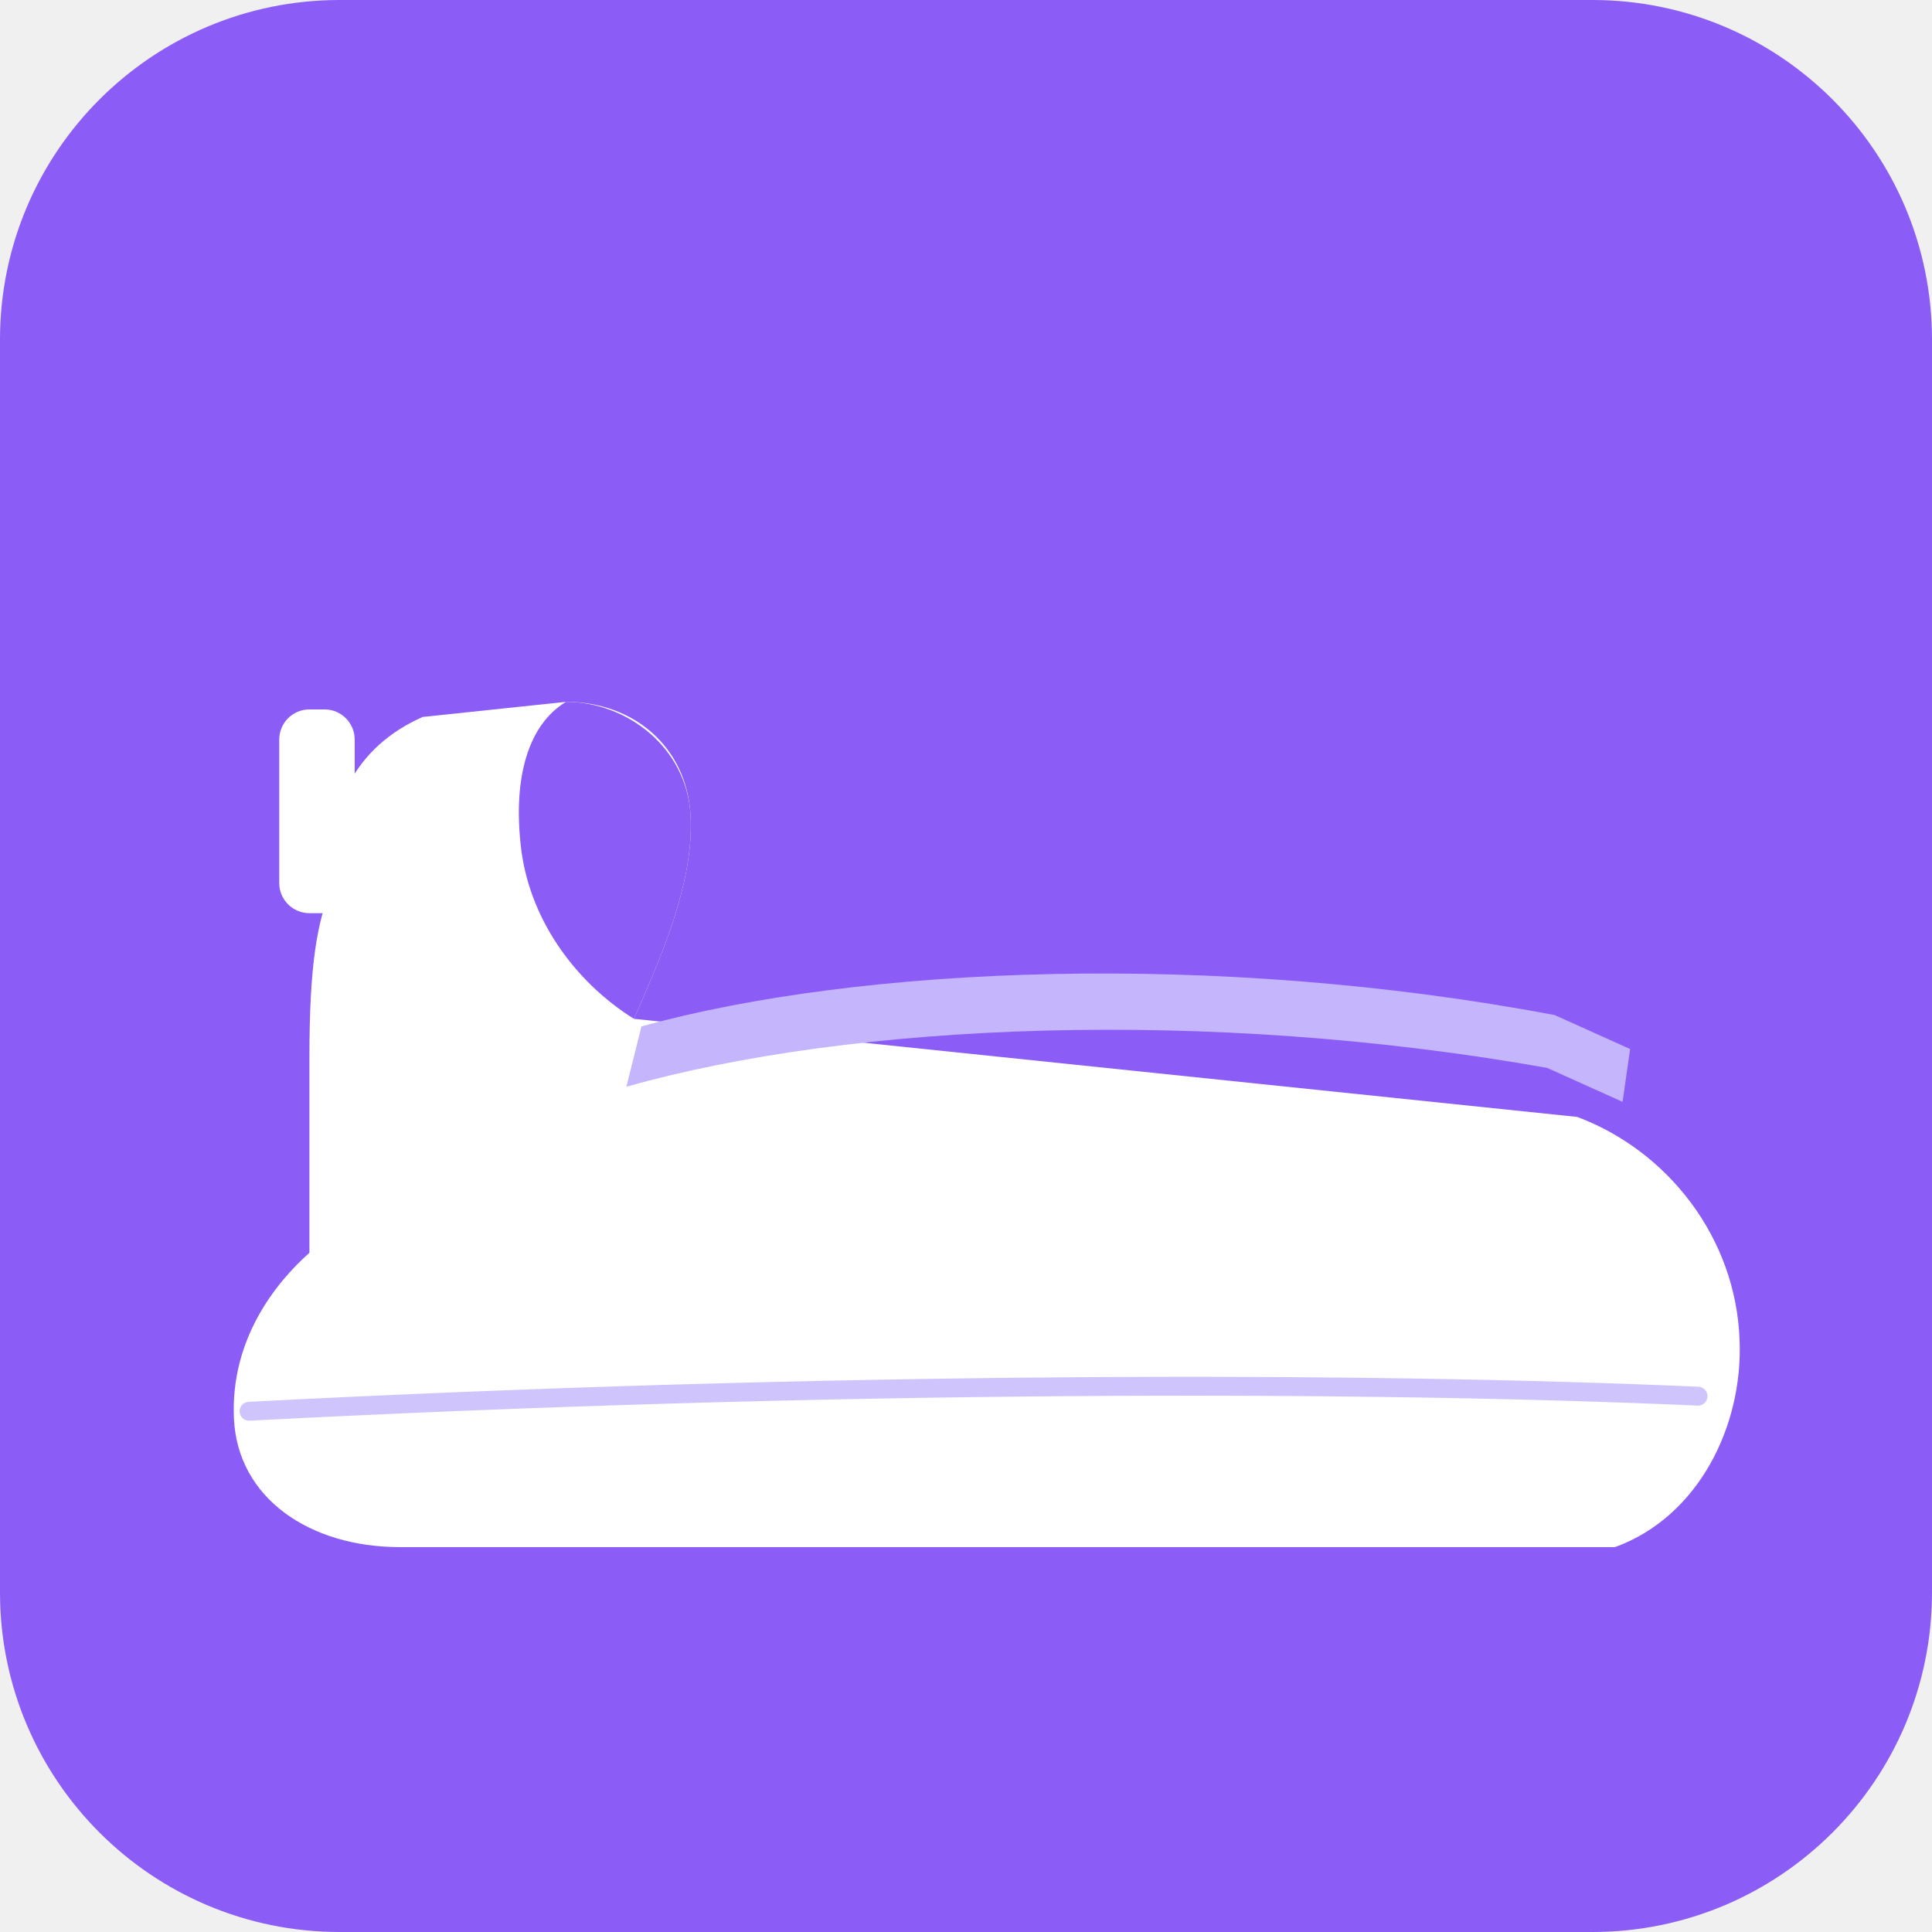
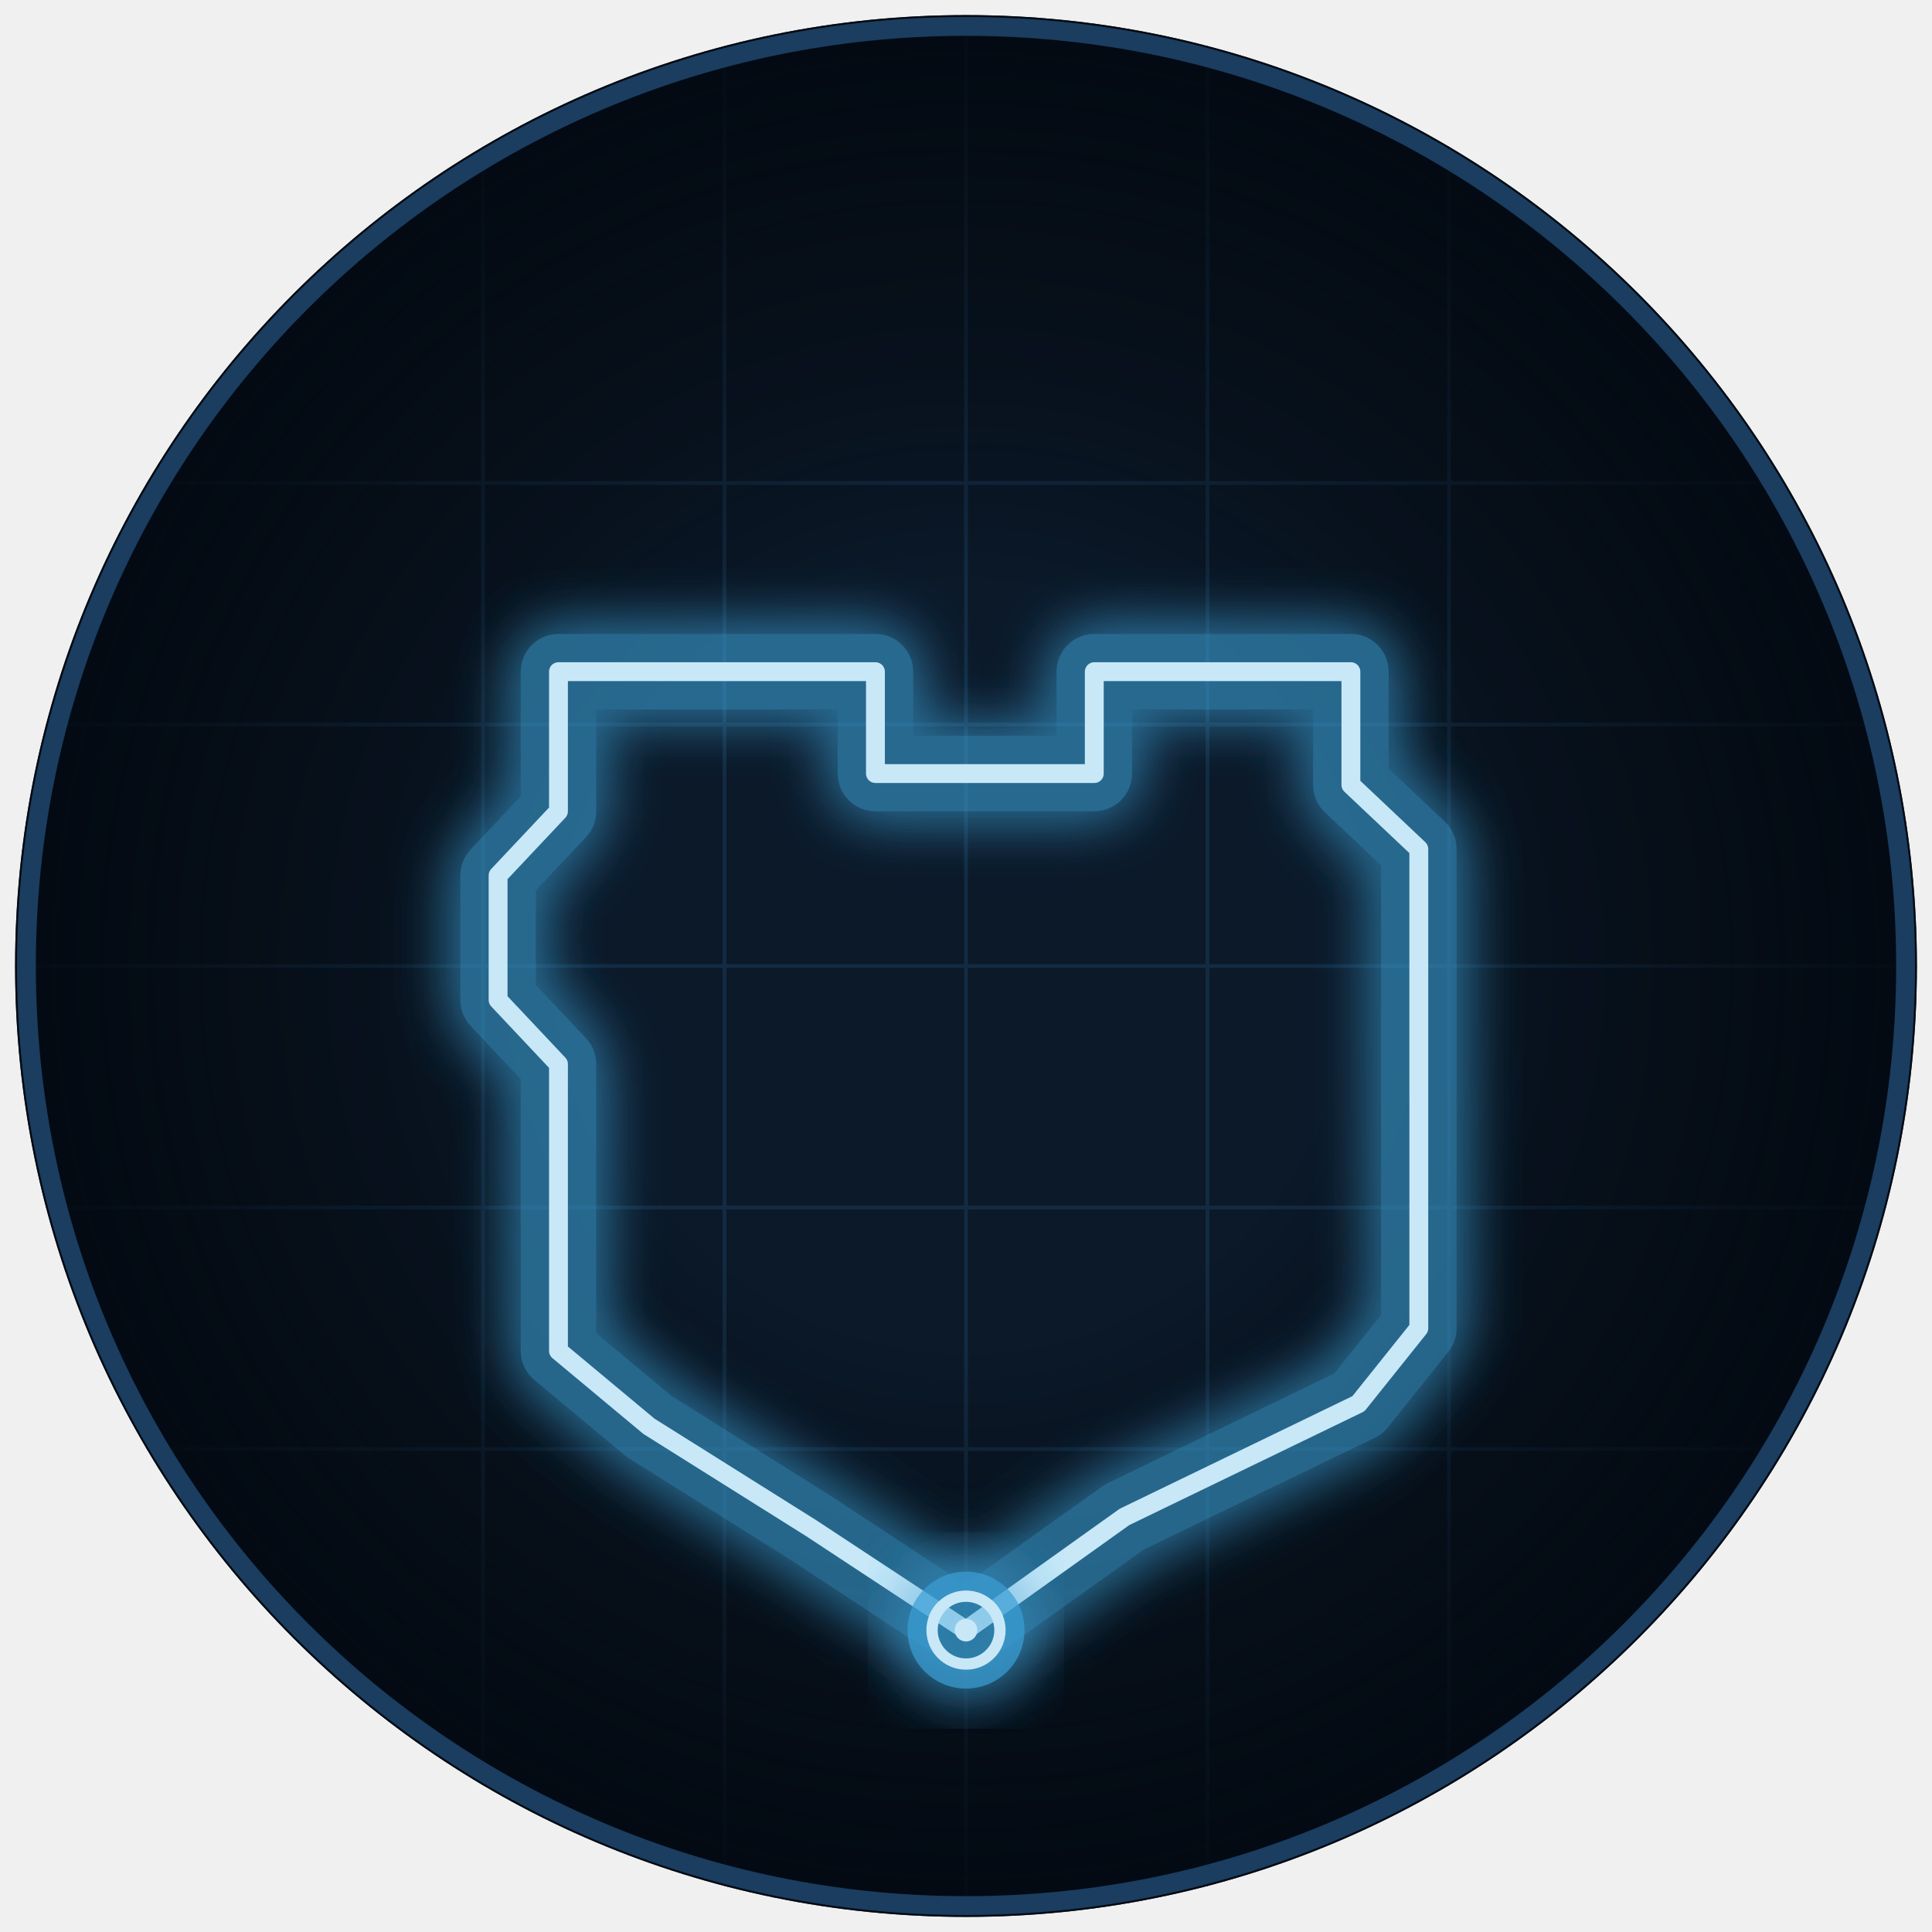
<svg xmlns="http://www.w3.org/2000/svg" viewBox="0 0 512 512" width="512" height="512">
-   <rect width="512" height="512" rx="90" fill="#8b5cf6" />
-   <path d="     M 88 235     C 86 214, 94 198, 112 190     L 150 186     C 168 186, 182 198, 183 216     C 184 234, 175 254, 168 270     L 418 296     C 442 305, 460 328, 461 355     C 462 378, 450 402, 428 410     L 106 410     C 82 410, 63 397, 62 376     C 61 355, 73 340, 82 332     L 82 280     C 82 256, 84 244, 88 235     Z   " fill="white" />
-   <path d="     M 150 186     C 166 186, 182 198, 183 216     C 184 234, 175 254, 168 270     C 152 260, 140 243, 138 224     C 136 206, 140 192, 150 186     Z   " fill="#8b5cf6" />
-   <path d="     M 170 272     C 228 256, 322 252, 412 269     L 432 278     L 430 292     L 410 283     C 320 267, 226 271, 166 288     Z   " fill="#c4b5fd" />
-   <path d="M 66 374 C 220 366, 360 366, 450 370" stroke="#c4b5fd" stroke-width="5" fill="none" stroke-linecap="round" opacity="0.8" />
-   <rect x="74" y="188" width="20" height="54" rx="8" fill="white" />
+   <defs>
+     <clipPath id="clip">
+       <circle cx="256" cy="256" r="252" />
+     </clipPath>
+     <filter id="glow" x="-50%" y="-50%" width="200%" height="200%">
+       <feGaussianBlur in="SourceGraphic" stdDeviation="8" result="blur" />
+       <feMerge>
+         <feMergeNode in="blur" />
+         <feMergeNode in="blur" />
+         <feMergeNode in="SourceGraphic" />
+       </feMerge>
+     </filter>
+     <radialGradient id="vignette" cx="50%" cy="50%" r="50%">
+       <stop offset="40%" stop-color="transparent" />
+       <stop offset="100%" stop-color="#020810" stop-opacity="0.9" />
+     </radialGradient>
+   </defs>
+   <circle cx="256" cy="256" r="252" fill="#0b1929" />
+   <g clip-path="url(#clip)" stroke="#1b3d5c" stroke-width="1" opacity="0.5">
+     <line x1="4" y1="128" x2="508" y2="128" />
+     <line x1="4" y1="192" x2="508" y2="192" />
+     <line x1="4" y1="256" x2="508" y2="256" />
+     <line x1="4" y1="320" x2="508" y2="320" />
+     <line x1="4" y1="384" x2="508" y2="384" />
+     <line x1="128" y1="4" x2="128" y2="508" />
+     <line x1="192" y1="4" x2="192" y2="508" />
+     <line x1="256" y1="4" x2="256" y2="508" />
+     <line x1="320" y1="4" x2="320" y2="508" />
+     <line x1="384" y1="4" x2="384" y2="508" />
+   </g>
+   <circle cx="256" cy="256" r="252" fill="url(#vignette)" />
+   <path d="M 256 432        L 298 402  L 360 372  L 376 352        L 376 225  L 358 208  L 358 178        L 290 178  L 290 205  L 232 205  L 232 178        L 148 178  L 148 215  L 132 232  L 132 265        L 148 282  L 148 358  L 172 378  L 215 405        L 256 432 Z" fill="none" stroke="#3a9fd4" stroke-width="20" stroke-linejoin="round" stroke-linecap="round" clip-path="url(#clip)" filter="url(#glow)" opacity="0.6" />
+   <path d="M 256 432        L 298 402  L 360 372  L 376 352        L 376 225  L 358 208  L 358 178        L 290 178  L 290 205  L 232 205  L 232 178        L 148 178  L 148 215  L 132 232  L 132 265        L 148 282  L 148 358  L 172 378  L 215 405        L 256 432 Z" fill="none" stroke="#c8e8f8" stroke-width="5" stroke-linejoin="round" stroke-linecap="round" clip-path="url(#clip)" />
+   <circle cx="256" cy="432" r="13" fill="none" stroke="#3a9fd4" stroke-width="5" clip-path="url(#clip)" filter="url(#glow)" opacity="0.8" />
+   <circle cx="256" cy="432" r="9" fill="none" stroke="#c8e8f8" stroke-width="3" clip-path="url(#clip)" />
+   <circle cx="256" cy="432" r="3" fill="#c8e8f8" clip-path="url(#clip)" />
+   <circle cx="256" cy="256" r="249" fill="none" stroke="#1a3d60" stroke-width="5" />
</svg>
